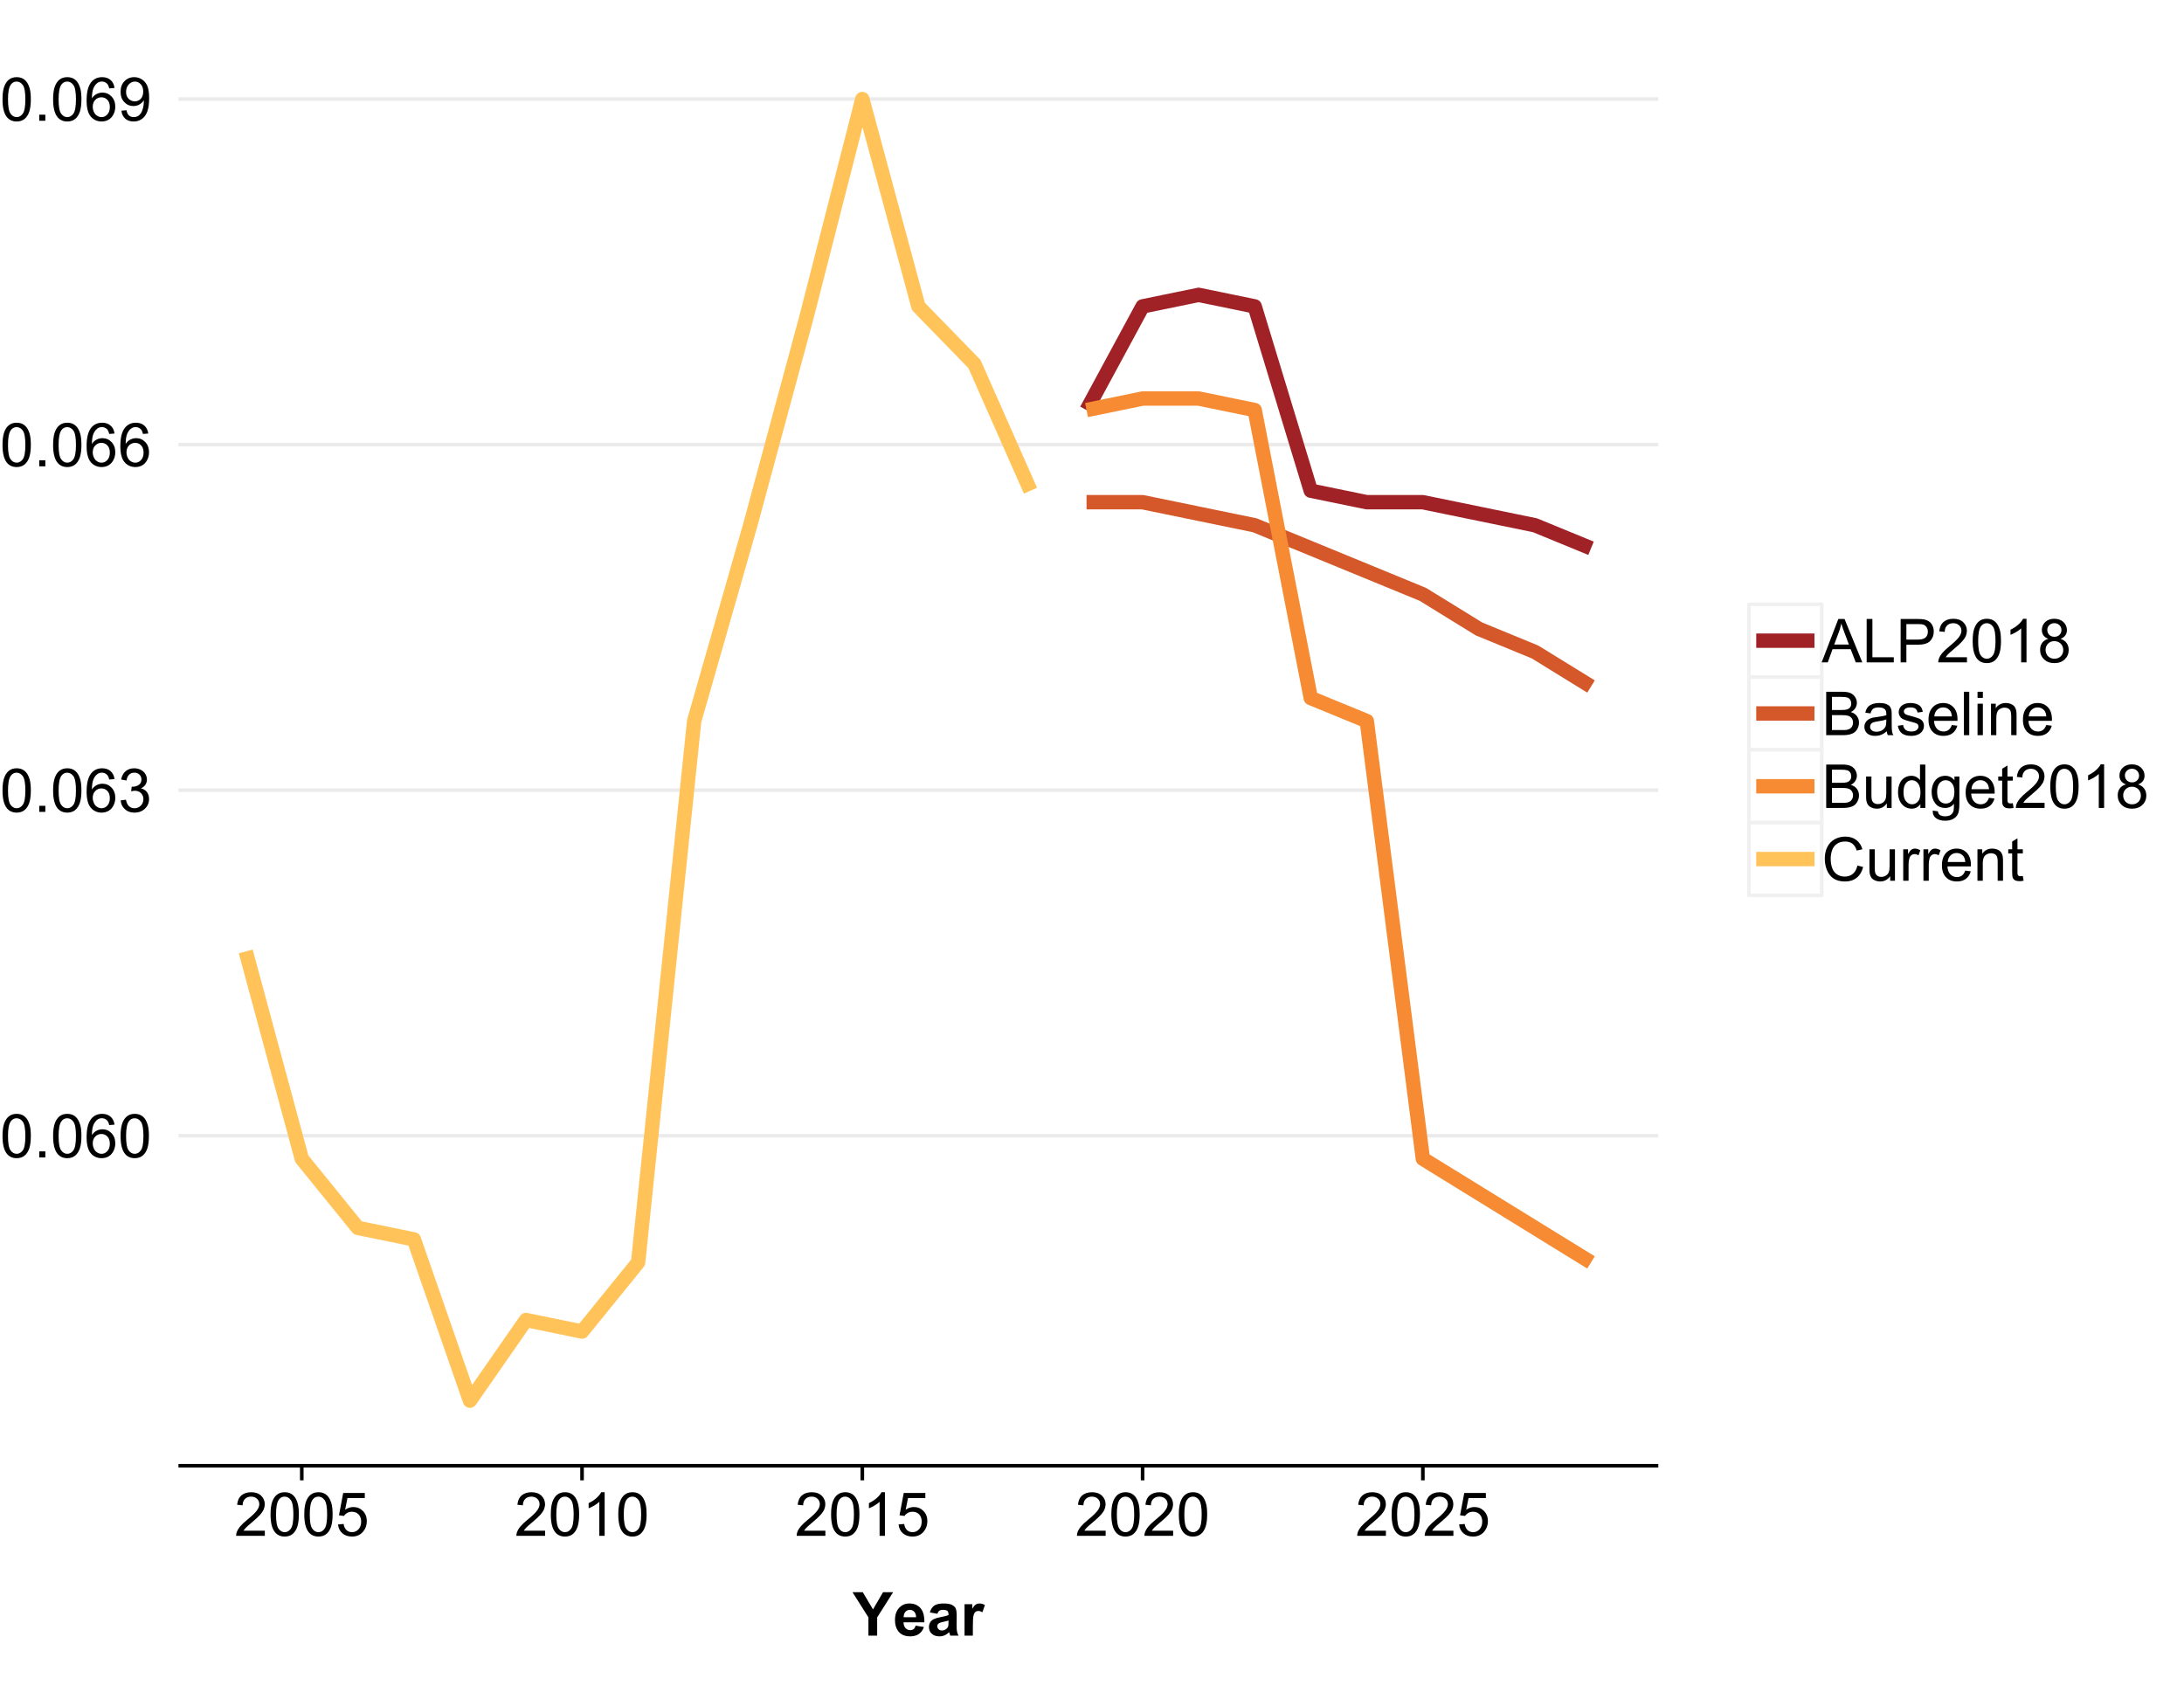
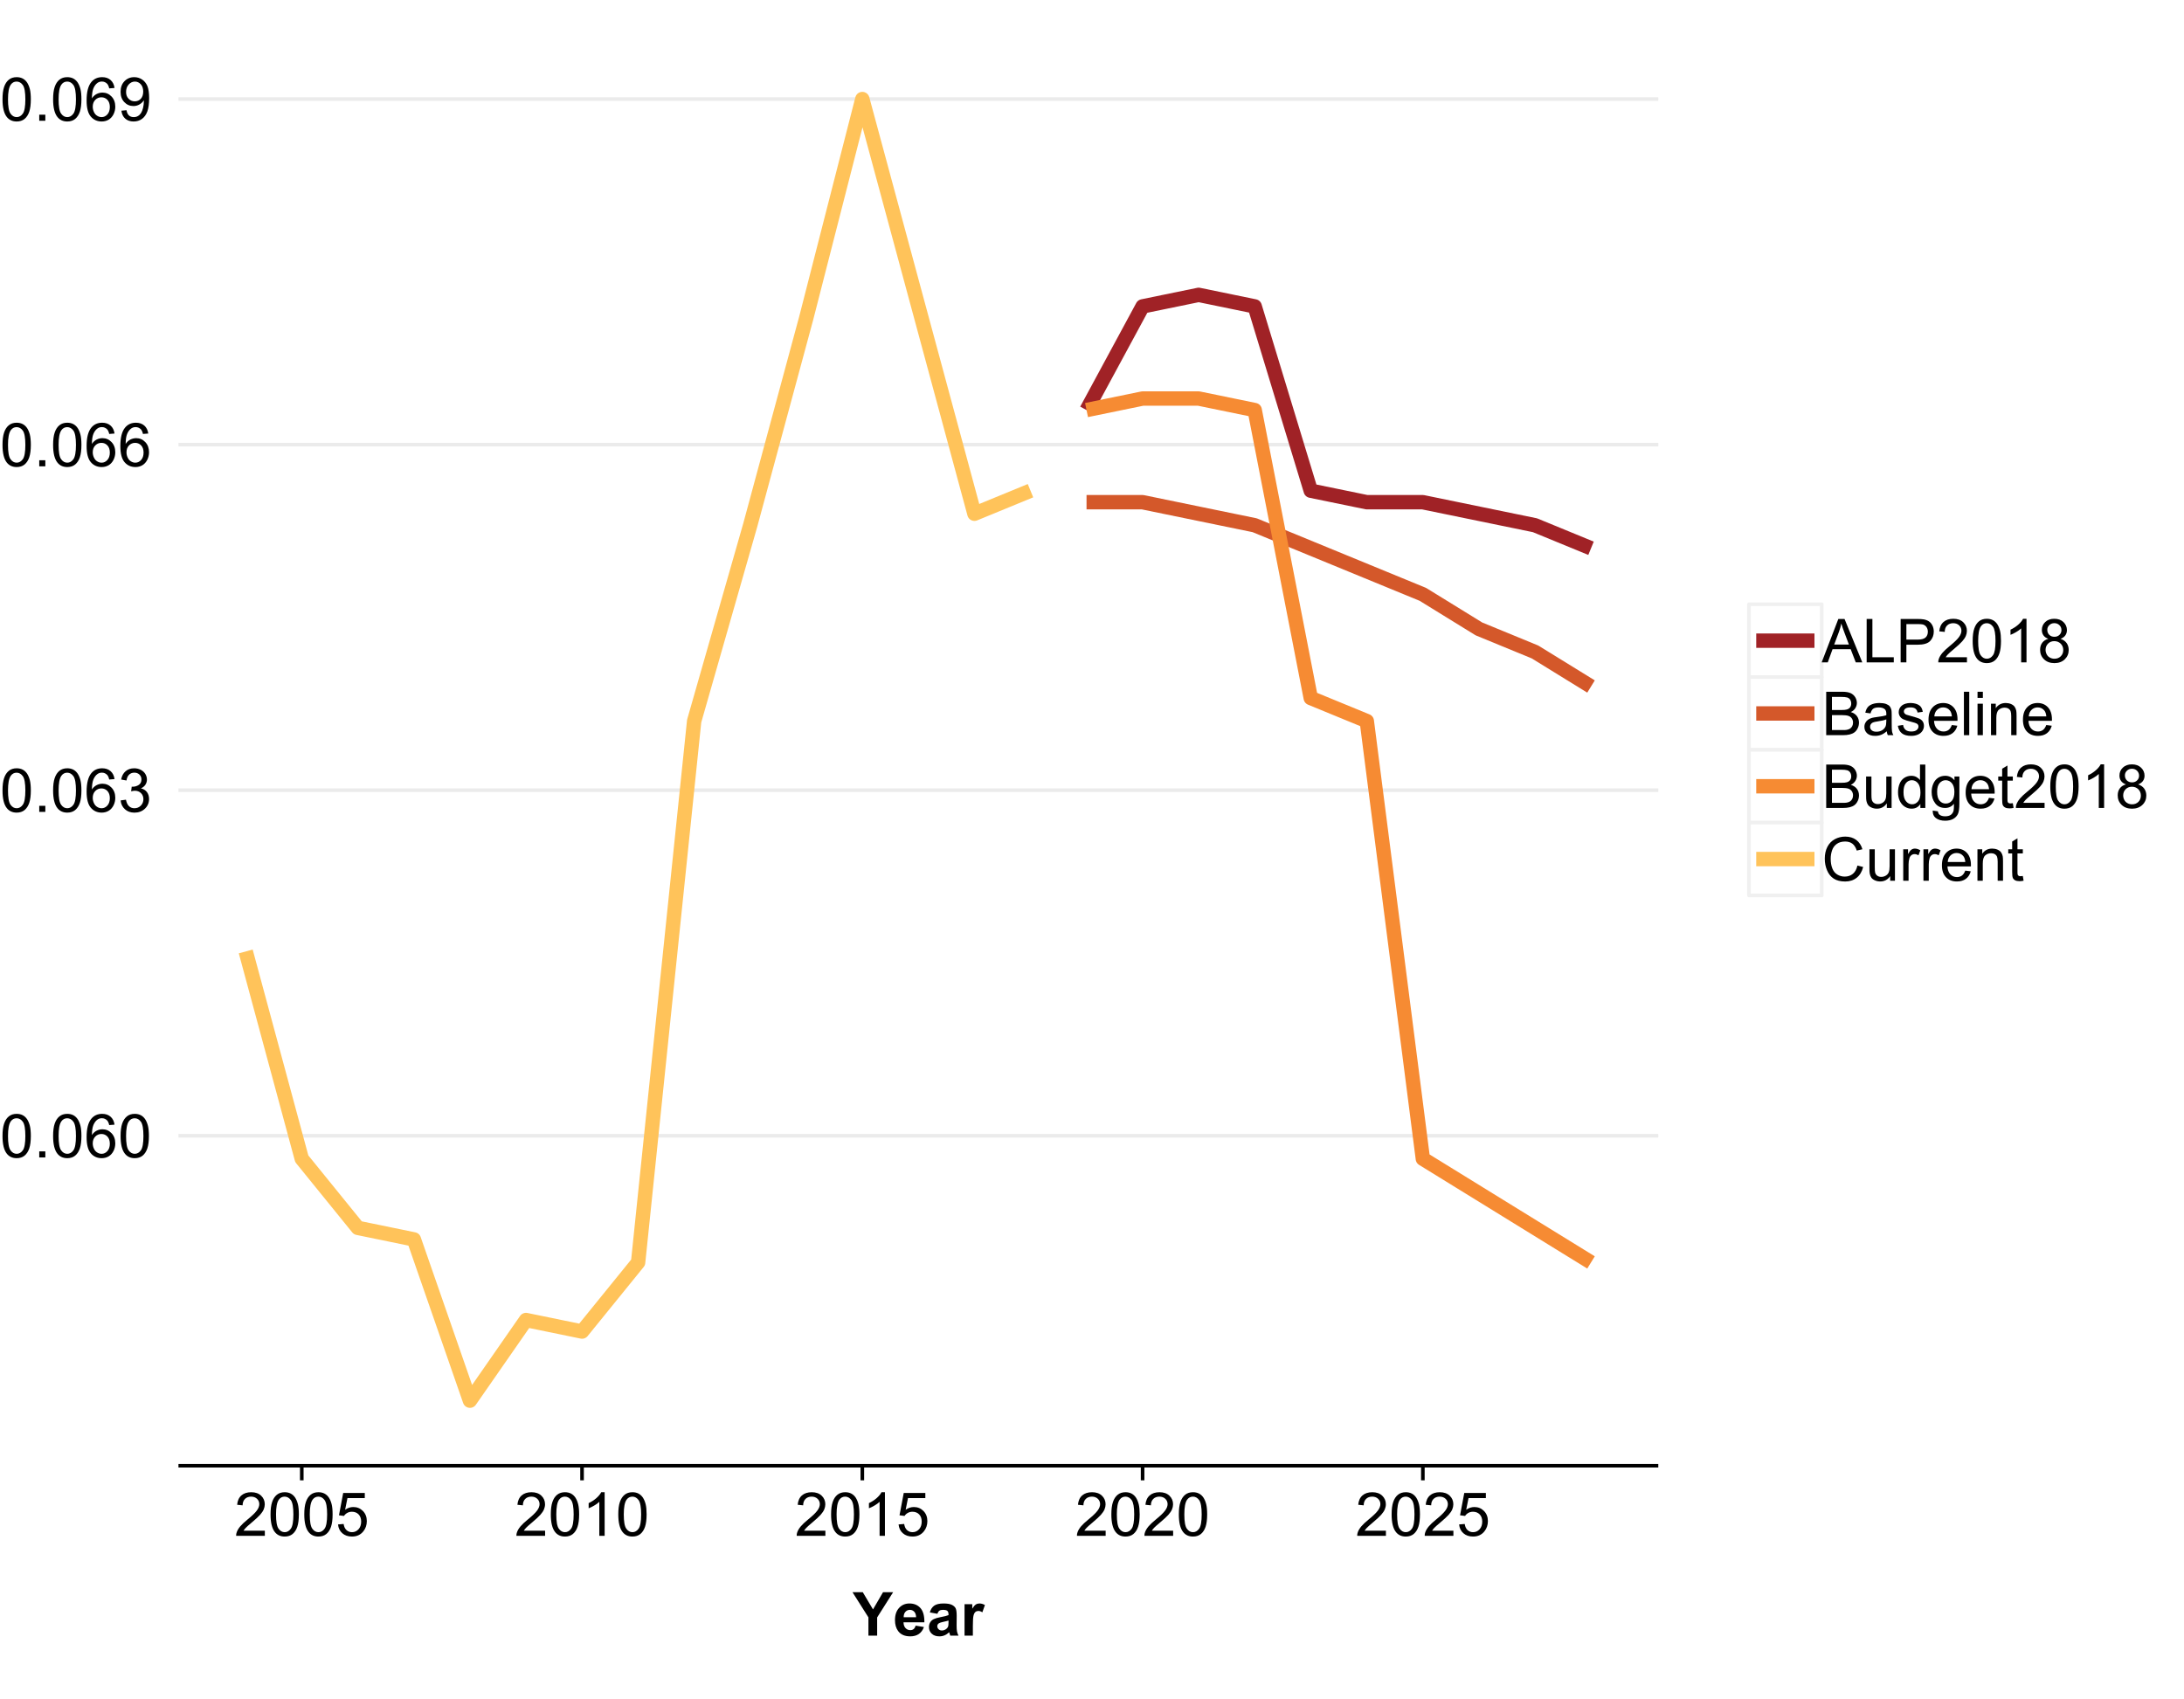
<svg xmlns="http://www.w3.org/2000/svg" xmlns:xlink="http://www.w3.org/1999/xlink" width="648pt" height="504pt" viewBox="0 0 648 504" version="1.1">
  <defs>
    <g>
      <symbol overflow="visible" id="glyph0-0">
        <path style="stroke:none;" d="M 2.25 0 L 2.25 -11.25 L 11.25 -11.25 L 11.25 0 Z M 2.531 -0.281 L 10.969 -0.281 L 10.969 -10.969 L 2.531 -10.969 Z M 2.531 -0.281 " />
      </symbol>
      <symbol overflow="visible" id="glyph0-1">
        <path style="stroke:none;" d="M 0.746 -6.355 C 0.742 -7.875 0.898 -9.102 1.215 -10.031 C 1.527 -10.961 1.996 -11.676 2.613 -12.18 C 3.23 -12.684 4.008 -12.938 4.949 -12.938 C 5.637 -12.938 6.242 -12.797 6.766 -12.52 C 7.285 -12.238 7.715 -11.836 8.059 -11.316 C 8.395 -10.789 8.664 -10.152 8.859 -9.398 C 9.051 -8.645 9.145 -7.629 9.148 -6.355 C 9.145 -4.84 8.992 -3.617 8.684 -2.691 C 8.371 -1.762 7.906 -1.047 7.289 -0.539 C 6.672 -0.035 5.891 0.215 4.949 0.219 C 3.703 0.215 2.727 -0.227 2.023 -1.117 C 1.168 -2.188 0.742 -3.934 0.746 -6.355 Z M 2.375 -6.355 C 2.371 -4.234 2.621 -2.824 3.117 -2.129 C 3.609 -1.426 4.219 -1.078 4.949 -1.082 C 5.672 -1.078 6.281 -1.43 6.781 -2.137 C 7.273 -2.836 7.523 -4.242 7.523 -6.355 C 7.523 -8.473 7.273 -9.883 6.781 -10.582 C 6.281 -11.277 5.664 -11.625 4.93 -11.629 C 4.199 -11.625 3.621 -11.316 3.191 -10.703 C 2.645 -9.918 2.371 -8.469 2.375 -6.355 Z M 2.375 -6.355 " />
      </symbol>
      <symbol overflow="visible" id="glyph0-2">
        <path style="stroke:none;" d="M 1.633 0 L 1.633 -1.801 L 3.438 -1.801 L 3.438 0 Z M 1.633 0 " />
      </symbol>
      <symbol overflow="visible" id="glyph0-3">
        <path style="stroke:none;" d="M 8.957 -9.73 L 7.383 -9.605 C 7.242 -10.223 7.043 -10.676 6.785 -10.961 C 6.355 -11.41 5.828 -11.637 5.203 -11.637 C 4.695 -11.637 4.25 -11.496 3.875 -11.215 C 3.375 -10.852 2.984 -10.32 2.695 -9.625 C 2.406 -8.926 2.258 -7.934 2.25 -6.645 C 2.629 -7.223 3.094 -7.652 3.645 -7.938 C 4.195 -8.215 4.773 -8.355 5.379 -8.359 C 6.434 -8.355 7.328 -7.969 8.07 -7.195 C 8.809 -6.418 9.18 -5.414 9.184 -4.184 C 9.18 -3.371 9.008 -2.617 8.66 -1.926 C 8.312 -1.23 7.832 -0.699 7.227 -0.332 C 6.613 0.035 5.922 0.215 5.148 0.219 C 3.828 0.215 2.754 -0.266 1.922 -1.234 C 1.09 -2.199 0.672 -3.797 0.676 -6.031 C 0.672 -8.516 1.133 -10.328 2.055 -11.461 C 2.855 -12.445 3.938 -12.938 5.301 -12.938 C 6.312 -12.938 7.141 -12.652 7.789 -12.086 C 8.434 -11.516 8.824 -10.73 8.957 -9.73 Z M 2.496 -4.176 C 2.496 -3.629 2.609 -3.105 2.844 -2.609 C 3.07 -2.109 3.395 -1.73 3.812 -1.473 C 4.227 -1.207 4.664 -1.078 5.125 -1.082 C 5.789 -1.078 6.363 -1.348 6.844 -1.891 C 7.324 -2.426 7.562 -3.156 7.566 -4.086 C 7.562 -4.973 7.328 -5.676 6.855 -6.191 C 6.379 -6.703 5.781 -6.961 5.062 -6.961 C 4.348 -6.961 3.738 -6.703 3.242 -6.191 C 2.742 -5.676 2.496 -5.004 2.496 -4.176 Z M 2.496 -4.176 " />
      </symbol>
      <symbol overflow="visible" id="glyph0-4">
        <path style="stroke:none;" d="M 0.758 -3.402 L 2.336 -3.613 C 2.516 -2.711 2.824 -2.062 3.266 -1.672 C 3.699 -1.273 4.23 -1.078 4.859 -1.082 C 5.602 -1.078 6.23 -1.336 6.746 -1.855 C 7.254 -2.367 7.512 -3.004 7.516 -3.77 C 7.512 -4.492 7.273 -5.094 6.801 -5.566 C 6.324 -6.035 5.723 -6.27 4.992 -6.273 C 4.691 -6.27 4.316 -6.211 3.875 -6.102 L 4.051 -7.488 C 4.152 -7.473 4.238 -7.465 4.305 -7.469 C 4.977 -7.465 5.582 -7.641 6.125 -7.996 C 6.66 -8.344 6.93 -8.887 6.934 -9.625 C 6.93 -10.199 6.734 -10.68 6.344 -11.062 C 5.949 -11.445 5.441 -11.637 4.824 -11.637 C 4.207 -11.637 3.695 -11.441 3.285 -11.055 C 2.875 -10.668 2.613 -10.09 2.496 -9.316 L 0.914 -9.598 C 1.105 -10.656 1.543 -11.477 2.23 -12.062 C 2.914 -12.645 3.766 -12.938 4.789 -12.938 C 5.488 -12.938 6.137 -12.785 6.73 -12.484 C 7.32 -12.18 7.773 -11.77 8.09 -11.25 C 8.402 -10.727 8.559 -10.172 8.562 -9.59 C 8.559 -9.031 8.41 -8.523 8.113 -8.066 C 7.812 -7.609 7.371 -7.246 6.785 -6.977 C 7.547 -6.801 8.137 -6.438 8.562 -5.883 C 8.98 -5.328 9.191 -4.633 9.195 -3.805 C 9.191 -2.676 8.781 -1.723 7.965 -0.945 C 7.141 -0.164 6.105 0.223 4.852 0.227 C 3.719 0.223 2.777 -0.109 2.035 -0.781 C 1.285 -1.453 0.859 -2.328 0.758 -3.402 Z M 0.758 -3.402 " />
      </symbol>
      <symbol overflow="visible" id="glyph0-5">
        <path style="stroke:none;" d="M 0.984 -2.98 L 2.504 -3.121 C 2.629 -2.402 2.875 -1.883 3.242 -1.562 C 3.602 -1.238 4.07 -1.078 4.641 -1.082 C 5.125 -1.078 5.551 -1.188 5.918 -1.414 C 6.285 -1.633 6.586 -1.934 6.82 -2.309 C 7.055 -2.68 7.25 -3.18 7.41 -3.816 C 7.566 -4.445 7.645 -5.09 7.648 -5.75 C 7.645 -5.812 7.641 -5.918 7.637 -6.062 C 7.316 -5.559 6.887 -5.148 6.34 -4.836 C 5.793 -4.52 5.199 -4.363 4.562 -4.367 C 3.492 -4.363 2.59 -4.75 1.852 -5.527 C 1.113 -6.297 0.742 -7.316 0.746 -8.586 C 0.742 -9.891 1.129 -10.945 1.902 -11.742 C 2.672 -12.539 3.637 -12.938 4.797 -12.938 C 5.633 -12.938 6.398 -12.711 7.098 -12.262 C 7.789 -11.809 8.316 -11.164 8.68 -10.332 C 9.035 -9.492 9.215 -8.285 9.219 -6.707 C 9.215 -5.055 9.039 -3.742 8.684 -2.77 C 8.324 -1.793 7.793 -1.051 7.09 -0.543 C 6.383 -0.035 5.555 0.215 4.605 0.219 C 3.598 0.215 2.773 -0.062 2.137 -0.621 C 1.496 -1.18 1.113 -1.965 0.984 -2.98 Z M 7.461 -8.664 C 7.457 -9.57 7.215 -10.293 6.734 -10.828 C 6.25 -11.359 5.672 -11.625 4.992 -11.629 C 4.289 -11.625 3.676 -11.336 3.156 -10.766 C 2.633 -10.188 2.371 -9.445 2.375 -8.535 C 2.371 -7.711 2.621 -7.043 3.117 -6.535 C 3.609 -6.02 4.219 -5.766 4.949 -5.766 C 5.68 -5.766 6.281 -6.02 6.754 -6.535 C 7.223 -7.043 7.457 -7.754 7.461 -8.664 Z M 7.461 -8.664 " />
      </symbol>
      <symbol overflow="visible" id="glyph0-6">
        <path style="stroke:none;" d="M 9.062 -1.52 L 9.062 0 L 0.547 0 C 0.531 -0.379 0.594 -0.742 0.73 -1.098 C 0.945 -1.676 1.293 -2.25 1.77 -2.812 C 2.246 -3.375 2.934 -4.023 3.84 -4.766 C 5.238 -5.906 6.188 -6.816 6.68 -7.492 C 7.172 -8.16 7.418 -8.793 7.418 -9.395 C 7.418 -10.02 7.191 -10.551 6.746 -10.98 C 6.293 -11.41 5.711 -11.625 4.992 -11.629 C 4.23 -11.625 3.621 -11.395 3.164 -10.941 C 2.703 -10.48 2.469 -9.848 2.469 -9.043 L 0.844 -9.211 C 0.953 -10.422 1.371 -11.344 2.102 -11.984 C 2.824 -12.617 3.801 -12.938 5.027 -12.938 C 6.262 -12.938 7.238 -12.594 7.961 -11.91 C 8.68 -11.223 9.039 -10.371 9.043 -9.359 C 9.039 -8.84 8.934 -8.336 8.727 -7.84 C 8.512 -7.34 8.164 -6.812 7.676 -6.266 C 7.188 -5.711 6.375 -4.957 5.238 -4 C 4.285 -3.199 3.676 -2.66 3.41 -2.379 C 3.141 -2.094 2.918 -1.805 2.742 -1.52 Z M 9.062 -1.52 " />
      </symbol>
      <symbol overflow="visible" id="glyph0-7">
        <path style="stroke:none;" d="M 0.746 -3.375 L 2.406 -3.516 C 2.527 -2.707 2.812 -2.098 3.266 -1.691 C 3.711 -1.281 4.254 -1.078 4.887 -1.082 C 5.648 -1.078 6.293 -1.363 6.82 -1.941 C 7.344 -2.512 7.605 -3.273 7.609 -4.227 C 7.605 -5.125 7.352 -5.84 6.848 -6.363 C 6.34 -6.883 5.676 -7.141 4.859 -7.145 C 4.344 -7.141 3.887 -7.027 3.48 -6.797 C 3.07 -6.566 2.746 -6.266 2.516 -5.898 L 1.027 -6.09 L 2.277 -12.711 L 8.684 -12.711 L 8.684 -11.195 L 3.543 -11.195 L 2.848 -7.734 C 3.621 -8.273 4.43 -8.543 5.281 -8.543 C 6.402 -8.543 7.352 -8.152 8.129 -7.371 C 8.898 -6.59 9.285 -5.586 9.289 -4.367 C 9.285 -3.195 8.945 -2.188 8.27 -1.344 C 7.441 -0.301 6.316 0.215 4.887 0.219 C 3.715 0.215 2.758 -0.109 2.016 -0.766 C 1.273 -1.418 0.848 -2.289 0.746 -3.375 Z M 0.746 -3.375 " />
      </symbol>
      <symbol overflow="visible" id="glyph0-8">
        <path style="stroke:none;" d="M 6.707 0 L 5.125 0 L 5.125 -10.082 C 4.742 -9.715 4.242 -9.352 3.625 -8.988 C 3.004 -8.625 2.449 -8.352 1.961 -8.172 L 1.961 -9.703 C 2.844 -10.117 3.617 -10.621 4.281 -11.215 C 4.941 -11.805 5.41 -12.379 5.688 -12.938 L 6.707 -12.938 Z M 6.707 0 " />
      </symbol>
      <symbol overflow="visible" id="glyph0-9">
        <path style="stroke:none;" d="M -0.027 0 L 4.922 -12.883 L 6.758 -12.883 L 12.031 0 L 10.09 0 L 8.586 -3.902 L 3.199 -3.902 L 1.785 0 Z M 3.691 -5.289 L 8.059 -5.289 L 6.715 -8.859 C 6.305 -9.941 6 -10.832 5.801 -11.531 C 5.637 -10.703 5.402 -9.883 5.105 -9.07 Z M 3.691 -5.289 " />
      </symbol>
      <symbol overflow="visible" id="glyph0-10">
        <path style="stroke:none;" d="M 1.32 0 L 1.32 -12.883 L 3.023 -12.883 L 3.023 -1.52 L 9.367 -1.52 L 9.367 0 Z M 1.32 0 " />
      </symbol>
      <symbol overflow="visible" id="glyph0-11">
        <path style="stroke:none;" d="M 1.391 0 L 1.391 -12.883 L 6.25 -12.883 C 7.102 -12.879 7.754 -12.84 8.211 -12.762 C 8.836 -12.652 9.367 -12.449 9.797 -12.156 C 10.227 -11.859 10.57 -11.445 10.832 -10.914 C 11.09 -10.379 11.219 -9.793 11.223 -9.156 C 11.219 -8.059 10.871 -7.133 10.176 -6.375 C 9.477 -5.617 8.219 -5.238 6.398 -5.238 L 3.094 -5.238 L 3.094 0 Z M 3.094 -6.758 L 6.426 -6.758 C 7.523 -6.754 8.305 -6.961 8.77 -7.371 C 9.23 -7.781 9.461 -8.359 9.465 -9.105 C 9.461 -9.645 9.324 -10.105 9.055 -10.488 C 8.781 -10.871 8.426 -11.125 7.98 -11.25 C 7.691 -11.324 7.16 -11.359 6.391 -11.363 L 3.094 -11.363 Z M 3.094 -6.758 " />
      </symbol>
      <symbol overflow="visible" id="glyph0-12">
        <path style="stroke:none;" d="M 3.18 -6.988 C 2.52 -7.227 2.035 -7.57 1.723 -8.016 C 1.406 -8.461 1.246 -8.992 1.25 -9.617 C 1.246 -10.551 1.582 -11.34 2.258 -11.98 C 2.93 -12.617 3.828 -12.938 4.949 -12.938 C 6.07 -12.938 6.977 -12.609 7.664 -11.957 C 8.348 -11.301 8.688 -10.504 8.691 -9.57 C 8.688 -8.969 8.531 -8.449 8.219 -8.012 C 7.902 -7.566 7.426 -7.227 6.793 -6.988 C 7.582 -6.727 8.184 -6.309 8.598 -5.738 C 9.008 -5.16 9.215 -4.477 9.219 -3.684 C 9.215 -2.578 8.828 -1.652 8.051 -0.906 C 7.27 -0.156 6.242 0.215 4.977 0.219 C 3.699 0.215 2.676 -0.156 1.898 -0.91 C 1.117 -1.66 0.727 -2.602 0.73 -3.727 C 0.727 -4.562 0.938 -5.262 1.367 -5.832 C 1.789 -6.395 2.395 -6.781 3.18 -6.988 Z M 2.867 -9.668 C 2.863 -9.059 3.059 -8.559 3.453 -8.172 C 3.844 -7.785 4.355 -7.594 4.984 -7.594 C 5.59 -7.594 6.09 -7.785 6.48 -8.168 C 6.871 -8.551 7.066 -9.02 7.066 -9.578 C 7.066 -10.156 6.863 -10.645 6.465 -11.043 C 6.059 -11.438 5.559 -11.637 4.965 -11.637 C 4.359 -11.637 3.859 -11.441 3.465 -11.055 C 3.062 -10.668 2.863 -10.207 2.867 -9.668 Z M 2.355 -3.719 C 2.355 -3.262 2.461 -2.824 2.676 -2.406 C 2.887 -1.98 3.203 -1.652 3.629 -1.426 C 4.047 -1.191 4.504 -1.078 4.992 -1.082 C 5.746 -1.078 6.367 -1.32 6.863 -1.809 C 7.352 -2.293 7.598 -2.91 7.602 -3.664 C 7.598 -4.422 7.344 -5.055 6.84 -5.555 C 6.332 -6.051 5.699 -6.297 4.938 -6.301 C 4.191 -6.297 3.574 -6.051 3.09 -5.562 C 2.598 -5.066 2.355 -4.453 2.355 -3.719 Z M 2.355 -3.719 " />
      </symbol>
      <symbol overflow="visible" id="glyph0-13">
        <path style="stroke:none;" d="M 1.32 0 L 1.32 -12.883 L 6.152 -12.883 C 7.137 -12.879 7.926 -12.75 8.52 -12.492 C 9.113 -12.23 9.578 -11.828 9.918 -11.289 C 10.25 -10.746 10.418 -10.18 10.422 -9.59 C 10.418 -9.035 10.27 -8.516 9.973 -8.031 C 9.676 -7.543 9.223 -7.152 8.621 -6.855 C 9.395 -6.625 9.996 -6.234 10.418 -5.684 C 10.836 -5.133 11.043 -4.48 11.047 -3.734 C 11.043 -3.125 10.918 -2.566 10.664 -2.051 C 10.406 -1.531 10.09 -1.129 9.719 -0.852 C 9.34 -0.566 8.871 -0.355 8.309 -0.215 C 7.742 -0.07 7.047 0 6.23 0 Z M 3.023 -7.469 L 5.809 -7.469 C 6.562 -7.465 7.105 -7.516 7.438 -7.621 C 7.867 -7.746 8.195 -7.961 8.414 -8.262 C 8.633 -8.559 8.742 -8.934 8.746 -9.387 C 8.742 -9.812 8.641 -10.188 8.438 -10.516 C 8.23 -10.84 7.938 -11.062 7.559 -11.184 C 7.176 -11.301 6.52 -11.359 5.598 -11.363 L 3.023 -11.363 Z M 3.023 -1.52 L 6.23 -1.52 C 6.777 -1.516 7.164 -1.539 7.391 -1.582 C 7.781 -1.652 8.109 -1.77 8.375 -1.934 C 8.637 -2.098 8.855 -2.336 9.027 -2.648 C 9.195 -2.961 9.281 -3.32 9.281 -3.734 C 9.281 -4.211 9.156 -4.629 8.91 -4.988 C 8.664 -5.34 8.324 -5.59 7.887 -5.734 C 7.449 -5.875 6.82 -5.945 6.004 -5.949 L 3.023 -5.949 Z M 3.023 -1.52 " />
      </symbol>
      <symbol overflow="visible" id="glyph0-14">
        <path style="stroke:none;" d="M 7.277 -1.152 C 6.691 -0.652 6.125 -0.301 5.586 -0.098 C 5.039 0.109 4.457 0.211 3.84 0.211 C 2.812 0.211 2.027 -0.039 1.477 -0.539 C 0.922 -1.039 0.645 -1.68 0.648 -2.461 C 0.645 -2.918 0.75 -3.336 0.961 -3.715 C 1.168 -4.09 1.438 -4.391 1.777 -4.621 C 2.113 -4.848 2.496 -5.02 2.918 -5.141 C 3.227 -5.219 3.695 -5.301 4.324 -5.379 C 5.602 -5.531 6.539 -5.711 7.145 -5.922 C 7.148 -6.137 7.152 -6.273 7.156 -6.336 C 7.152 -6.977 7.004 -7.434 6.707 -7.699 C 6.301 -8.055 5.699 -8.23 4.906 -8.234 C 4.156 -8.23 3.609 -8.102 3.258 -7.844 C 2.902 -7.582 2.637 -7.121 2.469 -6.461 L 0.922 -6.672 C 1.059 -7.332 1.293 -7.867 1.617 -8.273 C 1.938 -8.68 2.402 -8.992 3.016 -9.215 C 3.621 -9.434 4.328 -9.543 5.133 -9.547 C 5.93 -9.543 6.574 -9.449 7.074 -9.266 C 7.566 -9.074 7.934 -8.84 8.172 -8.555 C 8.402 -8.27 8.566 -7.91 8.664 -7.48 C 8.715 -7.207 8.742 -6.719 8.746 -6.02 L 8.746 -3.91 C 8.742 -2.434 8.773 -1.504 8.844 -1.117 C 8.906 -0.727 9.043 -0.355 9.246 0 L 7.594 0 C 7.43 -0.328 7.324 -0.711 7.277 -1.152 Z M 7.145 -4.684 C 6.566 -4.445 5.707 -4.246 4.562 -4.086 C 3.91 -3.988 3.449 -3.883 3.18 -3.77 C 2.91 -3.648 2.703 -3.477 2.555 -3.254 C 2.406 -3.027 2.332 -2.777 2.336 -2.504 C 2.332 -2.078 2.492 -1.727 2.816 -1.449 C 3.133 -1.164 3.602 -1.023 4.219 -1.027 C 4.828 -1.023 5.367 -1.156 5.844 -1.426 C 6.312 -1.691 6.664 -2.059 6.891 -2.523 C 7.059 -2.879 7.141 -3.406 7.145 -4.105 Z M 7.145 -4.684 " />
      </symbol>
      <symbol overflow="visible" id="glyph0-15">
        <path style="stroke:none;" d="M 0.555 -2.785 L 2.117 -3.031 C 2.203 -2.402 2.449 -1.922 2.852 -1.59 C 3.25 -1.254 3.812 -1.09 4.535 -1.09 C 5.262 -1.09 5.801 -1.234 6.152 -1.531 C 6.504 -1.824 6.68 -2.172 6.68 -2.574 C 6.68 -2.926 6.523 -3.207 6.215 -3.418 C 5.996 -3.555 5.457 -3.734 4.598 -3.953 C 3.434 -4.246 2.629 -4.5 2.184 -4.715 C 1.734 -4.926 1.395 -5.223 1.164 -5.602 C 0.93 -5.98 0.812 -6.398 0.816 -6.855 C 0.812 -7.27 0.91 -7.652 1.102 -8.012 C 1.293 -8.363 1.551 -8.66 1.883 -8.895 C 2.125 -9.074 2.461 -9.227 2.887 -9.355 C 3.309 -9.48 3.766 -9.543 4.254 -9.547 C 4.984 -9.543 5.625 -9.438 6.184 -9.23 C 6.734 -9.016 7.145 -8.73 7.41 -8.371 C 7.672 -8.008 7.852 -7.527 7.953 -6.926 L 6.406 -6.715 C 6.332 -7.195 6.129 -7.57 5.793 -7.84 C 5.453 -8.105 4.977 -8.238 4.367 -8.242 C 3.637 -8.238 3.121 -8.117 2.812 -7.883 C 2.5 -7.641 2.344 -7.359 2.348 -7.039 C 2.344 -6.832 2.406 -6.648 2.539 -6.484 C 2.664 -6.312 2.867 -6.172 3.148 -6.062 C 3.301 -6.004 3.766 -5.871 4.543 -5.66 C 5.66 -5.359 6.441 -5.113 6.887 -4.926 C 7.324 -4.734 7.672 -4.457 7.926 -4.094 C 8.176 -3.73 8.301 -3.281 8.305 -2.742 C 8.301 -2.215 8.148 -1.719 7.844 -1.254 C 7.535 -0.785 7.09 -0.422 6.512 -0.172 C 5.926 0.086 5.27 0.211 4.543 0.211 C 3.328 0.211 2.406 -0.039 1.77 -0.543 C 1.133 -1.047 0.727 -1.793 0.555 -2.785 Z M 0.555 -2.785 " />
      </symbol>
      <symbol overflow="visible" id="glyph0-16">
        <path style="stroke:none;" d="M 7.578 -3.008 L 9.211 -2.805 C 8.953 -1.848 8.473 -1.105 7.777 -0.578 C 7.078 -0.051 6.188 0.211 5.105 0.211 C 3.738 0.211 2.656 -0.207 1.859 -1.051 C 1.055 -1.887 0.656 -3.066 0.66 -4.586 C 0.656 -6.156 1.059 -7.375 1.871 -8.246 C 2.676 -9.109 3.727 -9.543 5.02 -9.547 C 6.266 -9.543 7.285 -9.117 8.078 -8.27 C 8.867 -7.418 9.262 -6.223 9.266 -4.684 C 9.262 -4.586 9.258 -4.445 9.254 -4.262 L 2.293 -4.262 C 2.348 -3.234 2.641 -2.449 3.164 -1.906 C 3.684 -1.359 4.332 -1.09 5.117 -1.09 C 5.691 -1.09 6.188 -1.242 6.598 -1.547 C 7.008 -1.852 7.332 -2.336 7.578 -3.008 Z M 2.383 -5.562 L 7.594 -5.562 C 7.523 -6.344 7.324 -6.934 6.996 -7.328 C 6.492 -7.934 5.836 -8.238 5.035 -8.242 C 4.305 -8.238 3.695 -7.996 3.203 -7.512 C 2.707 -7.027 2.434 -6.375 2.383 -5.562 Z M 2.383 -5.562 " />
      </symbol>
      <symbol overflow="visible" id="glyph0-17">
        <path style="stroke:none;" d="M 1.152 0 L 1.152 -12.883 L 2.734 -12.883 L 2.734 0 Z M 1.152 0 " />
      </symbol>
      <symbol overflow="visible" id="glyph0-18">
        <path style="stroke:none;" d="M 1.195 -11.066 L 1.195 -12.883 L 2.777 -12.883 L 2.777 -11.066 Z M 1.195 0 L 1.195 -9.336 L 2.777 -9.336 L 2.777 0 Z M 1.195 0 " />
      </symbol>
      <symbol overflow="visible" id="glyph0-19">
        <path style="stroke:none;" d="M 1.188 0 L 1.188 -9.336 L 2.609 -9.336 L 2.609 -8.008 C 3.293 -9.031 4.285 -9.543 5.582 -9.547 C 6.141 -9.543 6.656 -9.441 7.133 -9.242 C 7.602 -9.035 7.957 -8.77 8.191 -8.445 C 8.426 -8.113 8.59 -7.727 8.684 -7.277 C 8.742 -6.98 8.77 -6.465 8.773 -5.738 L 8.773 0 L 7.188 0 L 7.188 -5.68 C 7.184 -6.32 7.121 -6.801 7.004 -7.121 C 6.879 -7.438 6.66 -7.695 6.348 -7.887 C 6.031 -8.074 5.664 -8.168 5.246 -8.172 C 4.566 -8.168 3.984 -7.953 3.5 -7.531 C 3.008 -7.102 2.766 -6.293 2.77 -5.098 L 2.77 0 Z M 1.188 0 " />
      </symbol>
      <symbol overflow="visible" id="glyph0-20">
        <path style="stroke:none;" d="M 7.305 0 L 7.305 -1.371 C 6.574 -0.316 5.586 0.211 4.344 0.211 C 3.789 0.211 3.273 0.105 2.797 -0.105 C 2.316 -0.316 1.965 -0.578 1.734 -0.898 C 1.504 -1.215 1.34 -1.609 1.25 -2.074 C 1.18 -2.383 1.148 -2.875 1.152 -3.551 L 1.152 -9.336 L 2.734 -9.336 L 2.734 -4.156 C 2.73 -3.328 2.762 -2.773 2.828 -2.488 C 2.926 -2.07 3.137 -1.742 3.461 -1.508 C 3.781 -1.266 4.18 -1.148 4.656 -1.152 C 5.129 -1.148 5.574 -1.27 5.992 -1.516 C 6.406 -1.758 6.699 -2.09 6.875 -2.508 C 7.047 -2.926 7.137 -3.531 7.137 -4.332 L 7.137 -9.336 L 8.719 -9.336 L 8.719 0 Z M 7.305 0 " />
      </symbol>
      <symbol overflow="visible" id="glyph0-21">
        <path style="stroke:none;" d="M 7.242 0 L 7.242 -1.18 C 6.648 -0.25 5.777 0.211 4.633 0.211 C 3.887 0.211 3.203 0.008 2.578 -0.402 C 1.953 -0.812 1.469 -1.387 1.129 -2.121 C 0.785 -2.855 0.613 -3.699 0.617 -4.656 C 0.613 -5.586 0.77 -6.43 1.082 -7.191 C 1.391 -7.949 1.855 -8.531 2.477 -8.938 C 3.098 -9.34 3.793 -9.543 4.562 -9.547 C 5.121 -9.543 5.621 -9.426 6.062 -9.188 C 6.5 -8.949 6.859 -8.641 7.137 -8.262 L 7.137 -12.883 L 8.711 -12.883 L 8.711 0 Z M 2.242 -4.656 C 2.238 -3.461 2.488 -2.566 2.996 -1.977 C 3.496 -1.383 4.094 -1.09 4.781 -1.09 C 5.473 -1.09 6.059 -1.371 6.543 -1.938 C 7.023 -2.5 7.266 -3.363 7.27 -4.527 C 7.266 -5.801 7.02 -6.738 6.531 -7.336 C 6.035 -7.934 5.43 -8.23 4.711 -8.234 C 4.008 -8.23 3.418 -7.945 2.949 -7.371 C 2.473 -6.797 2.238 -5.891 2.242 -4.656 Z M 2.242 -4.656 " />
      </symbol>
      <symbol overflow="visible" id="glyph0-22">
        <path style="stroke:none;" d="M 0.898 0.773 L 2.434 1 C 2.496 1.473 2.676 1.82 2.969 2.039 C 3.359 2.328 3.895 2.473 4.578 2.477 C 5.309 2.473 5.875 2.328 6.277 2.039 C 6.672 1.746 6.941 1.336 7.086 0.809 C 7.164 0.484 7.203 -0.191 7.199 -1.223 C 6.504 -0.406 5.641 0 4.613 0 C 3.324 0 2.332 -0.461 1.633 -1.387 C 0.926 -2.312 0.574 -3.422 0.578 -4.719 C 0.574 -5.605 0.734 -6.43 1.062 -7.184 C 1.383 -7.934 1.852 -8.516 2.465 -8.93 C 3.074 -9.34 3.793 -9.543 4.625 -9.547 C 5.719 -9.543 6.629 -9.098 7.348 -8.211 L 7.348 -9.336 L 8.805 -9.336 L 8.805 -1.266 C 8.801 0.188 8.652 1.215 8.359 1.824 C 8.062 2.426 7.594 2.906 6.953 3.262 C 6.309 3.609 5.52 3.785 4.586 3.789 C 3.473 3.785 2.574 3.535 1.887 3.035 C 1.199 2.535 0.867 1.781 0.898 0.773 Z M 2.207 -4.836 C 2.203 -3.605 2.445 -2.711 2.934 -2.152 C 3.418 -1.586 4.027 -1.305 4.766 -1.309 C 5.484 -1.305 6.094 -1.586 6.59 -2.148 C 7.078 -2.707 7.324 -3.586 7.328 -4.781 C 7.324 -5.922 7.07 -6.781 6.566 -7.363 C 6.059 -7.941 5.449 -8.23 4.738 -8.234 C 4.031 -8.23 3.434 -7.945 2.945 -7.379 C 2.449 -6.805 2.203 -5.957 2.207 -4.836 Z M 2.207 -4.836 " />
      </symbol>
      <symbol overflow="visible" id="glyph0-23">
        <path style="stroke:none;" d="M 4.641 -1.414 L 4.867 -0.016 C 4.422 0.078 4.023 0.121 3.672 0.125 C 3.098 0.121 2.652 0.035 2.336 -0.148 C 2.02 -0.328 1.797 -0.566 1.668 -0.863 C 1.539 -1.156 1.477 -1.781 1.477 -2.734 L 1.477 -8.102 L 0.316 -8.102 L 0.316 -9.336 L 1.477 -9.336 L 1.477 -11.645 L 3.051 -12.594 L 3.051 -9.336 L 4.641 -9.336 L 4.641 -8.102 L 3.051 -8.102 L 3.051 -2.645 C 3.047 -2.191 3.074 -1.902 3.133 -1.773 C 3.188 -1.645 3.277 -1.543 3.406 -1.465 C 3.527 -1.387 3.707 -1.348 3.945 -1.352 C 4.117 -1.348 4.352 -1.367 4.641 -1.414 Z M 4.641 -1.414 " />
      </symbol>
      <symbol overflow="visible" id="glyph0-24">
        <path style="stroke:none;" d="M 10.582 -4.516 L 12.289 -4.086 C 11.926 -2.68 11.281 -1.613 10.355 -0.883 C 9.426 -0.148 8.293 0.215 6.953 0.219 C 5.559 0.215 4.43 -0.062 3.562 -0.629 C 2.691 -1.191 2.027 -2.012 1.578 -3.086 C 1.121 -4.156 0.895 -5.309 0.898 -6.539 C 0.895 -7.879 1.152 -9.047 1.664 -10.047 C 2.176 -11.043 2.902 -11.801 3.852 -12.324 C 4.797 -12.84 5.84 -13.102 6.977 -13.105 C 8.266 -13.102 9.352 -12.773 10.23 -12.121 C 11.105 -11.461 11.715 -10.539 12.066 -9.352 L 10.391 -8.957 C 10.086 -9.891 9.652 -10.574 9.086 -11.004 C 8.516 -11.43 7.801 -11.641 6.945 -11.645 C 5.949 -11.641 5.121 -11.406 4.457 -10.934 C 3.789 -10.457 3.324 -9.816 3.059 -9.02 C 2.789 -8.215 2.652 -7.391 2.656 -6.547 C 2.652 -5.449 2.812 -4.496 3.133 -3.68 C 3.449 -2.859 3.945 -2.246 4.621 -1.844 C 5.293 -1.438 6.023 -1.234 6.812 -1.238 C 7.762 -1.234 8.57 -1.512 9.234 -2.062 C 9.898 -2.613 10.348 -3.43 10.582 -4.516 Z M 10.582 -4.516 " />
      </symbol>
      <symbol overflow="visible" id="glyph0-25">
        <path style="stroke:none;" d="M 1.168 0 L 1.168 -9.336 L 2.594 -9.336 L 2.594 -7.918 C 2.953 -8.578 3.289 -9.016 3.598 -9.23 C 3.906 -9.438 4.242 -9.543 4.613 -9.547 C 5.145 -9.543 5.688 -9.375 6.242 -9.035 L 5.695 -7.566 C 5.309 -7.793 4.922 -7.91 4.535 -7.91 C 4.188 -7.91 3.875 -7.805 3.602 -7.598 C 3.324 -7.387 3.129 -7.098 3.016 -6.734 C 2.836 -6.168 2.746 -5.555 2.75 -4.887 L 2.75 0 Z M 1.168 0 " />
      </symbol>
      <symbol overflow="visible" id="glyph1-0">
        <path style="stroke:none;" d="M 2.25 0 L 2.25 -11.25 L 11.25 -11.25 L 11.25 0 Z M 2.531 -0.281 L 10.969 -0.281 L 10.969 -10.969 L 2.531 -10.969 Z M 2.531 -0.281 " />
      </symbol>
      <symbol overflow="visible" id="glyph1-1">
        <path style="stroke:none;" d="M 4.695 0 L 4.695 -5.422 L -0.027 -12.883 L 3.023 -12.883 L 6.055 -7.789 L 9.027 -12.883 L 12.023 -12.883 L 7.285 -5.406 L 7.285 0 Z M 4.695 0 " />
      </symbol>
      <symbol overflow="visible" id="glyph1-2">
        <path style="stroke:none;" d="M 6.695 -2.969 L 9.156 -2.559 C 8.84 -1.652 8.34 -0.965 7.66 -0.496 C 6.973 -0.023 6.121 0.211 5.098 0.211 C 3.473 0.211 2.27 -0.316 1.492 -1.379 C 0.875 -2.227 0.566 -3.301 0.57 -4.598 C 0.566 -6.141 0.973 -7.352 1.781 -8.23 C 2.59 -9.105 3.613 -9.543 4.852 -9.547 C 6.238 -9.543 7.332 -9.086 8.137 -8.168 C 8.938 -7.25 9.32 -5.844 9.289 -3.953 L 3.102 -3.953 C 3.117 -3.219 3.316 -2.648 3.699 -2.242 C 4.078 -1.832 4.555 -1.629 5.125 -1.633 C 5.508 -1.629 5.832 -1.734 6.098 -1.949 C 6.359 -2.156 6.559 -2.496 6.695 -2.969 Z M 6.836 -5.469 C 6.816 -6.18 6.633 -6.723 6.285 -7.098 C 5.93 -7.465 5.5 -7.652 5 -7.656 C 4.457 -7.652 4.012 -7.457 3.664 -7.066 C 3.309 -6.672 3.137 -6.137 3.148 -5.469 Z M 6.836 -5.469 " />
      </symbol>
      <symbol overflow="visible" id="glyph1-3">
        <path style="stroke:none;" d="M 3.137 -6.484 L 0.898 -6.891 C 1.145 -7.789 1.578 -8.457 2.195 -8.895 C 2.809 -9.328 3.723 -9.543 4.938 -9.547 C 6.039 -9.543 6.859 -9.414 7.402 -9.152 C 7.938 -8.891 8.316 -8.559 8.539 -8.16 C 8.754 -7.758 8.863 -7.02 8.867 -5.949 L 8.844 -3.066 C 8.84 -2.242 8.879 -1.637 8.961 -1.25 C 9.035 -0.859 9.184 -0.445 9.406 0 L 6.961 0 C 6.895 -0.164 6.812 -0.406 6.723 -0.73 C 6.68 -0.875 6.652 -0.973 6.637 -1.02 C 6.211 -0.609 5.758 -0.301 5.281 -0.098 C 4.797 0.109 4.285 0.211 3.742 0.211 C 2.781 0.211 2.023 -0.047 1.473 -0.57 C 0.914 -1.086 0.637 -1.746 0.641 -2.547 C 0.637 -3.074 0.766 -3.543 1.02 -3.957 C 1.27 -4.367 1.621 -4.684 2.078 -4.906 C 2.527 -5.125 3.184 -5.32 4.043 -5.484 C 5.195 -5.699 5.992 -5.898 6.441 -6.09 L 6.441 -6.336 C 6.438 -6.805 6.32 -7.145 6.09 -7.352 C 5.852 -7.551 5.41 -7.652 4.766 -7.656 C 4.32 -7.652 3.977 -7.566 3.734 -7.395 C 3.484 -7.223 3.285 -6.918 3.137 -6.484 Z M 6.441 -4.484 C 6.121 -4.375 5.621 -4.25 4.938 -4.102 C 4.25 -3.953 3.801 -3.809 3.594 -3.672 C 3.266 -3.441 3.105 -3.152 3.109 -2.805 C 3.105 -2.457 3.234 -2.156 3.496 -1.906 C 3.75 -1.652 4.078 -1.527 4.484 -1.531 C 4.922 -1.527 5.348 -1.676 5.758 -1.969 C 6.051 -2.191 6.246 -2.461 6.344 -2.785 C 6.406 -2.992 6.438 -3.395 6.441 -3.992 Z M 6.441 -4.484 " />
      </symbol>
      <symbol overflow="visible" id="glyph1-4">
        <path style="stroke:none;" d="M 3.656 0 L 1.188 0 L 1.188 -9.336 L 3.48 -9.336 L 3.48 -8.008 C 3.871 -8.629 4.223 -9.043 4.539 -9.246 C 4.848 -9.445 5.203 -9.543 5.609 -9.547 C 6.168 -9.543 6.711 -9.387 7.234 -9.078 L 6.469 -6.926 C 6.051 -7.191 5.664 -7.324 5.309 -7.328 C 4.961 -7.324 4.668 -7.23 4.43 -7.043 C 4.188 -6.852 3.996 -6.508 3.863 -6.012 C 3.723 -5.512 3.656 -4.469 3.656 -2.883 Z M 3.656 0 " />
      </symbol>
    </g>
    <clipPath id="clip1">
      <path d="M 52.949 336 L 493 336 L 493 338 L 52.949 338 Z M 52.949 336 " />
    </clipPath>
    <clipPath id="clip2">
      <path d="M 52.949 233 L 493 233 L 493 236 L 52.949 236 Z M 52.949 233 " />
    </clipPath>
    <clipPath id="clip3">
      <path d="M 52.949 131 L 493 131 L 493 133 L 52.949 133 Z M 52.949 131 " />
    </clipPath>
    <clipPath id="clip4">
      <path d="M 52.949 28 L 493 28 L 493 30 L 52.949 30 Z M 52.949 28 " />
    </clipPath>
  </defs>
  <g id="surface46">
    <rect x="0" y="0" width="648" height="504" style="fill:rgb(100%,100%,100%);fill-opacity:1;stroke:none;" />
    <g clip-path="url(#clip1)" clip-rule="nonzero">
      <path style="fill:none;stroke-width:1.067;stroke-linecap:butt;stroke-linejoin:round;stroke:rgb(92.157%,92.157%,92.157%);stroke-opacity:1;stroke-miterlimit:10;" d="M 52.949 337.008 L 492.02 337.008 " />
    </g>
    <g clip-path="url(#clip2)" clip-rule="nonzero">
      <path style="fill:none;stroke-width:1.067;stroke-linecap:butt;stroke-linejoin:round;stroke:rgb(92.157%,92.157%,92.157%);stroke-opacity:1;stroke-miterlimit:10;" d="M 52.949 234.469 L 492.02 234.469 " />
    </g>
    <g clip-path="url(#clip3)" clip-rule="nonzero">
      <path style="fill:none;stroke-width:1.067;stroke-linecap:butt;stroke-linejoin:round;stroke:rgb(92.157%,92.157%,92.157%);stroke-opacity:1;stroke-miterlimit:10;" d="M 52.949 131.93 L 492.02 131.93 " />
    </g>
    <g clip-path="url(#clip4)" clip-rule="nonzero">
      <path style="fill:none;stroke-width:1.067;stroke-linecap:butt;stroke-linejoin:round;stroke:rgb(92.157%,92.157%,92.157%);stroke-opacity:1;stroke-miterlimit:10;" d="M 52.949 29.391 L 492.02 29.391 " />
    </g>
    <path style="fill:none;stroke-width:4.268;stroke-linecap:butt;stroke-linejoin:round;stroke:rgb(62.745%,13.333%,14.902%);stroke-opacity:1;stroke-miterlimit:10;" d="M 322.379 121.676 L 339.012 90.914 L 355.645 87.496 L 372.273 90.914 L 388.906 145.602 L 405.535 149.02 L 422.168 149.02 L 438.801 152.438 L 455.43 155.855 L 472.062 162.691 " />
    <path style="fill:none;stroke-width:4.268;stroke-linecap:butt;stroke-linejoin:round;stroke:rgb(83.137%,34.51%,16.471%);stroke-opacity:1;stroke-miterlimit:10;" d="M 322.379 149.02 L 339.012 149.02 L 355.645 152.438 L 372.273 155.855 L 388.906 162.691 L 405.535 169.527 L 422.168 176.363 L 438.801 186.617 L 455.43 193.453 L 472.062 203.707 " />
    <path style="fill:none;stroke-width:4.268;stroke-linecap:butt;stroke-linejoin:round;stroke:rgb(96.471%,54.51%,20%);stroke-opacity:1;stroke-miterlimit:10;" d="M 322.379 121.676 L 339.012 118.258 L 355.645 118.258 L 372.273 121.676 L 388.906 207.125 L 405.535 213.961 L 422.168 343.84 L 438.801 354.094 L 455.43 364.348 L 472.062 374.602 " />
-     <path style="fill:none;stroke-width:4.268;stroke-linecap:butt;stroke-linejoin:round;stroke:rgb(100%,76.471%,35.294%);stroke-opacity:1;stroke-miterlimit:10;" d="M 72.91 282.32 L 89.539 343.84 L 106.172 364.348 L 122.801 367.766 L 139.434 415.617 L 156.066 391.691 L 172.695 395.109 L 189.328 374.602 L 205.961 213.961 L 222.59 155.855 L 239.223 94.332 L 255.855 29.391 L 272.484 90.914 L 289.117 108.004 L 305.75 145.602 " />
+     <path style="fill:none;stroke-width:4.268;stroke-linecap:butt;stroke-linejoin:round;stroke:rgb(100%,76.471%,35.294%);stroke-opacity:1;stroke-miterlimit:10;" d="M 72.91 282.32 L 89.539 343.84 L 106.172 364.348 L 122.801 367.766 L 139.434 415.617 L 156.066 391.691 L 172.695 395.109 L 189.328 374.602 L 205.961 213.961 L 222.59 155.855 L 239.223 94.332 L 255.855 29.391 L 272.484 90.914 L 289.117 152.438 L 305.75 145.602 " />
    <g style="fill:rgb(0%,0%,0%);fill-opacity:1;">
      <use xlink:href="#glyph0-1" x="0" y="343.449" />
      <use xlink:href="#glyph0-2" x="10.011" y="343.449" />
      <use xlink:href="#glyph0-1" x="15.012" y="343.449" />
      <use xlink:href="#glyph0-3" x="25.022" y="343.449" />
      <use xlink:href="#glyph0-1" x="35.033" y="343.449" />
    </g>
    <g style="fill:rgb(0%,0%,0%);fill-opacity:1;">
      <use xlink:href="#glyph0-1" x="0" y="240.91" />
      <use xlink:href="#glyph0-2" x="10.011" y="240.91" />
      <use xlink:href="#glyph0-1" x="15.012" y="240.91" />
      <use xlink:href="#glyph0-3" x="25.022" y="240.91" />
      <use xlink:href="#glyph0-4" x="35.033" y="240.91" />
    </g>
    <g style="fill:rgb(0%,0%,0%);fill-opacity:1;">
      <use xlink:href="#glyph0-1" x="0" y="138.371" />
      <use xlink:href="#glyph0-2" x="10.011" y="138.371" />
      <use xlink:href="#glyph0-1" x="15.012" y="138.371" />
      <use xlink:href="#glyph0-3" x="25.022" y="138.371" />
      <use xlink:href="#glyph0-3" x="35.033" y="138.371" />
    </g>
    <g style="fill:rgb(0%,0%,0%);fill-opacity:1;">
      <use xlink:href="#glyph0-1" x="0" y="35.832" />
      <use xlink:href="#glyph0-2" x="10.011" y="35.832" />
      <use xlink:href="#glyph0-1" x="15.012" y="35.832" />
      <use xlink:href="#glyph0-3" x="25.022" y="35.832" />
      <use xlink:href="#glyph0-5" x="35.033" y="35.832" />
    </g>
    <path style="fill:none;stroke-width:1.067;stroke-linecap:butt;stroke-linejoin:round;stroke:rgb(0%,0%,0%);stroke-opacity:1;stroke-miterlimit:10;" d="M 52.949 434.93 L 492.02 434.93 " />
    <path style="fill:none;stroke-width:1.067;stroke-linecap:butt;stroke-linejoin:round;stroke:rgb(0%,0%,0%);stroke-opacity:1;stroke-miterlimit:10;" d="M 89.539 439.25 L 89.539 434.93 " />
    <path style="fill:none;stroke-width:1.067;stroke-linecap:butt;stroke-linejoin:round;stroke:rgb(0%,0%,0%);stroke-opacity:1;stroke-miterlimit:10;" d="M 172.695 439.25 L 172.695 434.93 " />
    <path style="fill:none;stroke-width:1.067;stroke-linecap:butt;stroke-linejoin:round;stroke:rgb(0%,0%,0%);stroke-opacity:1;stroke-miterlimit:10;" d="M 255.855 439.25 L 255.855 434.93 " />
    <path style="fill:none;stroke-width:1.067;stroke-linecap:butt;stroke-linejoin:round;stroke:rgb(0%,0%,0%);stroke-opacity:1;stroke-miterlimit:10;" d="M 339.012 439.25 L 339.012 434.93 " />
    <path style="fill:none;stroke-width:1.067;stroke-linecap:butt;stroke-linejoin:round;stroke:rgb(0%,0%,0%);stroke-opacity:1;stroke-miterlimit:10;" d="M 422.168 439.25 L 422.168 434.93 " />
    <g style="fill:rgb(0%,0%,0%);fill-opacity:1;">
      <use xlink:href="#glyph0-6" x="69.516" y="455.723" />
      <use xlink:href="#glyph0-1" x="79.526" y="455.723" />
      <use xlink:href="#glyph0-1" x="89.537" y="455.723" />
      <use xlink:href="#glyph0-7" x="99.548" y="455.723" />
    </g>
    <g style="fill:rgb(0%,0%,0%);fill-opacity:1;">
      <use xlink:href="#glyph0-6" x="152.672" y="455.723" />
      <use xlink:href="#glyph0-1" x="162.683" y="455.723" />
      <use xlink:href="#glyph0-8" x="172.693" y="455.723" />
      <use xlink:href="#glyph0-1" x="182.704" y="455.723" />
    </g>
    <g style="fill:rgb(0%,0%,0%);fill-opacity:1;">
      <use xlink:href="#glyph0-6" x="235.832" y="455.723" />
      <use xlink:href="#glyph0-1" x="245.843" y="455.723" />
      <use xlink:href="#glyph0-8" x="255.854" y="455.723" />
      <use xlink:href="#glyph0-7" x="265.864" y="455.723" />
    </g>
    <g style="fill:rgb(0%,0%,0%);fill-opacity:1;">
      <use xlink:href="#glyph0-6" x="318.988" y="455.723" />
      <use xlink:href="#glyph0-1" x="328.999" y="455.723" />
      <use xlink:href="#glyph0-6" x="339.01" y="455.723" />
      <use xlink:href="#glyph0-1" x="349.021" y="455.723" />
    </g>
    <g style="fill:rgb(0%,0%,0%);fill-opacity:1;">
      <use xlink:href="#glyph0-6" x="402.145" y="455.723" />
      <use xlink:href="#glyph0-1" x="412.155" y="455.723" />
      <use xlink:href="#glyph0-6" x="422.166" y="455.723" />
      <use xlink:href="#glyph0-7" x="432.177" y="455.723" />
    </g>
    <g style="fill:rgb(0%,0%,0%);fill-opacity:1;">
      <use xlink:href="#glyph1-1" x="252.969" y="485.344" />
      <use xlink:href="#glyph1-2" x="264.975" y="485.344" />
      <use xlink:href="#glyph1-3" x="274.985" y="485.344" />
      <use xlink:href="#glyph1-4" x="284.996" y="485.344" />
    </g>
    <path style="fill-rule:nonzero;fill:rgb(100%,100%,100%);fill-opacity:1;stroke-width:1.067;stroke-linecap:round;stroke-linejoin:round;stroke:rgb(94.118%,94.118%,94.118%);stroke-opacity:1;stroke-miterlimit:10;" d="M 518.918 200.906 L 540.52 200.906 L 540.52 179.305 L 518.918 179.305 Z M 518.918 200.906 " />
    <path style="fill:none;stroke-width:4.268;stroke-linecap:butt;stroke-linejoin:round;stroke:rgb(62.745%,13.333%,14.902%);stroke-opacity:1;stroke-miterlimit:10;" d="M 521.078 190.105 L 538.359 190.105 " />
    <path style="fill-rule:nonzero;fill:rgb(100%,100%,100%);fill-opacity:1;stroke-width:1.067;stroke-linecap:round;stroke-linejoin:round;stroke:rgb(94.118%,94.118%,94.118%);stroke-opacity:1;stroke-miterlimit:10;" d="M 518.918 222.504 L 540.52 222.504 L 540.52 200.902 L 518.918 200.902 Z M 518.918 222.504 " />
    <path style="fill:none;stroke-width:4.268;stroke-linecap:butt;stroke-linejoin:round;stroke:rgb(83.137%,34.51%,16.471%);stroke-opacity:1;stroke-miterlimit:10;" d="M 521.078 211.703 L 538.359 211.703 " />
    <path style="fill-rule:nonzero;fill:rgb(100%,100%,100%);fill-opacity:1;stroke-width:1.067;stroke-linecap:round;stroke-linejoin:round;stroke:rgb(94.118%,94.118%,94.118%);stroke-opacity:1;stroke-miterlimit:10;" d="M 518.918 244.105 L 540.52 244.105 L 540.52 222.504 L 518.918 222.504 Z M 518.918 244.105 " />
    <path style="fill:none;stroke-width:4.268;stroke-linecap:butt;stroke-linejoin:round;stroke:rgb(96.471%,54.51%,20%);stroke-opacity:1;stroke-miterlimit:10;" d="M 521.078 233.305 L 538.359 233.305 " />
    <path style="fill-rule:nonzero;fill:rgb(100%,100%,100%);fill-opacity:1;stroke-width:1.067;stroke-linecap:round;stroke-linejoin:round;stroke:rgb(94.118%,94.118%,94.118%);stroke-opacity:1;stroke-miterlimit:10;" d="M 518.918 265.703 L 540.52 265.703 L 540.52 244.102 L 518.918 244.102 Z M 518.918 265.703 " />
    <path style="fill:none;stroke-width:4.268;stroke-linecap:butt;stroke-linejoin:round;stroke:rgb(100%,76.471%,35.294%);stroke-opacity:1;stroke-miterlimit:10;" d="M 521.078 254.906 L 538.359 254.906 " />
    <g style="fill:rgb(0%,0%,0%);fill-opacity:1;">
      <use xlink:href="#glyph0-9" x="540.52" y="196.547" />
      <use xlink:href="#glyph0-10" x="552.525" y="196.547" />
      <use xlink:href="#glyph0-11" x="562.536" y="196.547" />
      <use xlink:href="#glyph0-6" x="574.542" y="196.547" />
      <use xlink:href="#glyph0-1" x="584.553" y="196.547" />
      <use xlink:href="#glyph0-8" x="594.563" y="196.547" />
      <use xlink:href="#glyph0-12" x="604.574" y="196.547" />
    </g>
    <g style="fill:rgb(0%,0%,0%);fill-opacity:1;">
      <use xlink:href="#glyph0-13" x="540.52" y="218.148" />
      <use xlink:href="#glyph0-14" x="552.525" y="218.148" />
      <use xlink:href="#glyph0-15" x="562.536" y="218.148" />
      <use xlink:href="#glyph0-16" x="571.536" y="218.148" />
      <use xlink:href="#glyph0-17" x="581.547" y="218.148" />
      <use xlink:href="#glyph0-18" x="585.546" y="218.148" />
      <use xlink:href="#glyph0-19" x="589.545" y="218.148" />
      <use xlink:href="#glyph0-16" x="599.556" y="218.148" />
    </g>
    <g style="fill:rgb(0%,0%,0%);fill-opacity:1;">
      <use xlink:href="#glyph0-13" x="540.52" y="239.746" />
      <use xlink:href="#glyph0-20" x="552.525" y="239.746" />
      <use xlink:href="#glyph0-21" x="562.536" y="239.746" />
      <use xlink:href="#glyph0-22" x="572.547" y="239.746" />
      <use xlink:href="#glyph0-16" x="582.558" y="239.746" />
      <use xlink:href="#glyph0-23" x="592.568" y="239.746" />
      <use xlink:href="#glyph0-6" x="597.569" y="239.746" />
      <use xlink:href="#glyph0-1" x="607.58" y="239.746" />
      <use xlink:href="#glyph0-8" x="617.591" y="239.746" />
      <use xlink:href="#glyph0-12" x="627.602" y="239.746" />
    </g>
    <g style="fill:rgb(0%,0%,0%);fill-opacity:1;">
      <use xlink:href="#glyph0-24" x="540.52" y="261.348" />
      <use xlink:href="#glyph0-20" x="553.519" y="261.348" />
      <use xlink:href="#glyph0-25" x="563.529" y="261.348" />
      <use xlink:href="#glyph0-25" x="569.523" y="261.348" />
      <use xlink:href="#glyph0-16" x="575.518" y="261.348" />
      <use xlink:href="#glyph0-19" x="585.528" y="261.348" />
      <use xlink:href="#glyph0-23" x="595.539" y="261.348" />
    </g>
  </g>
</svg>
